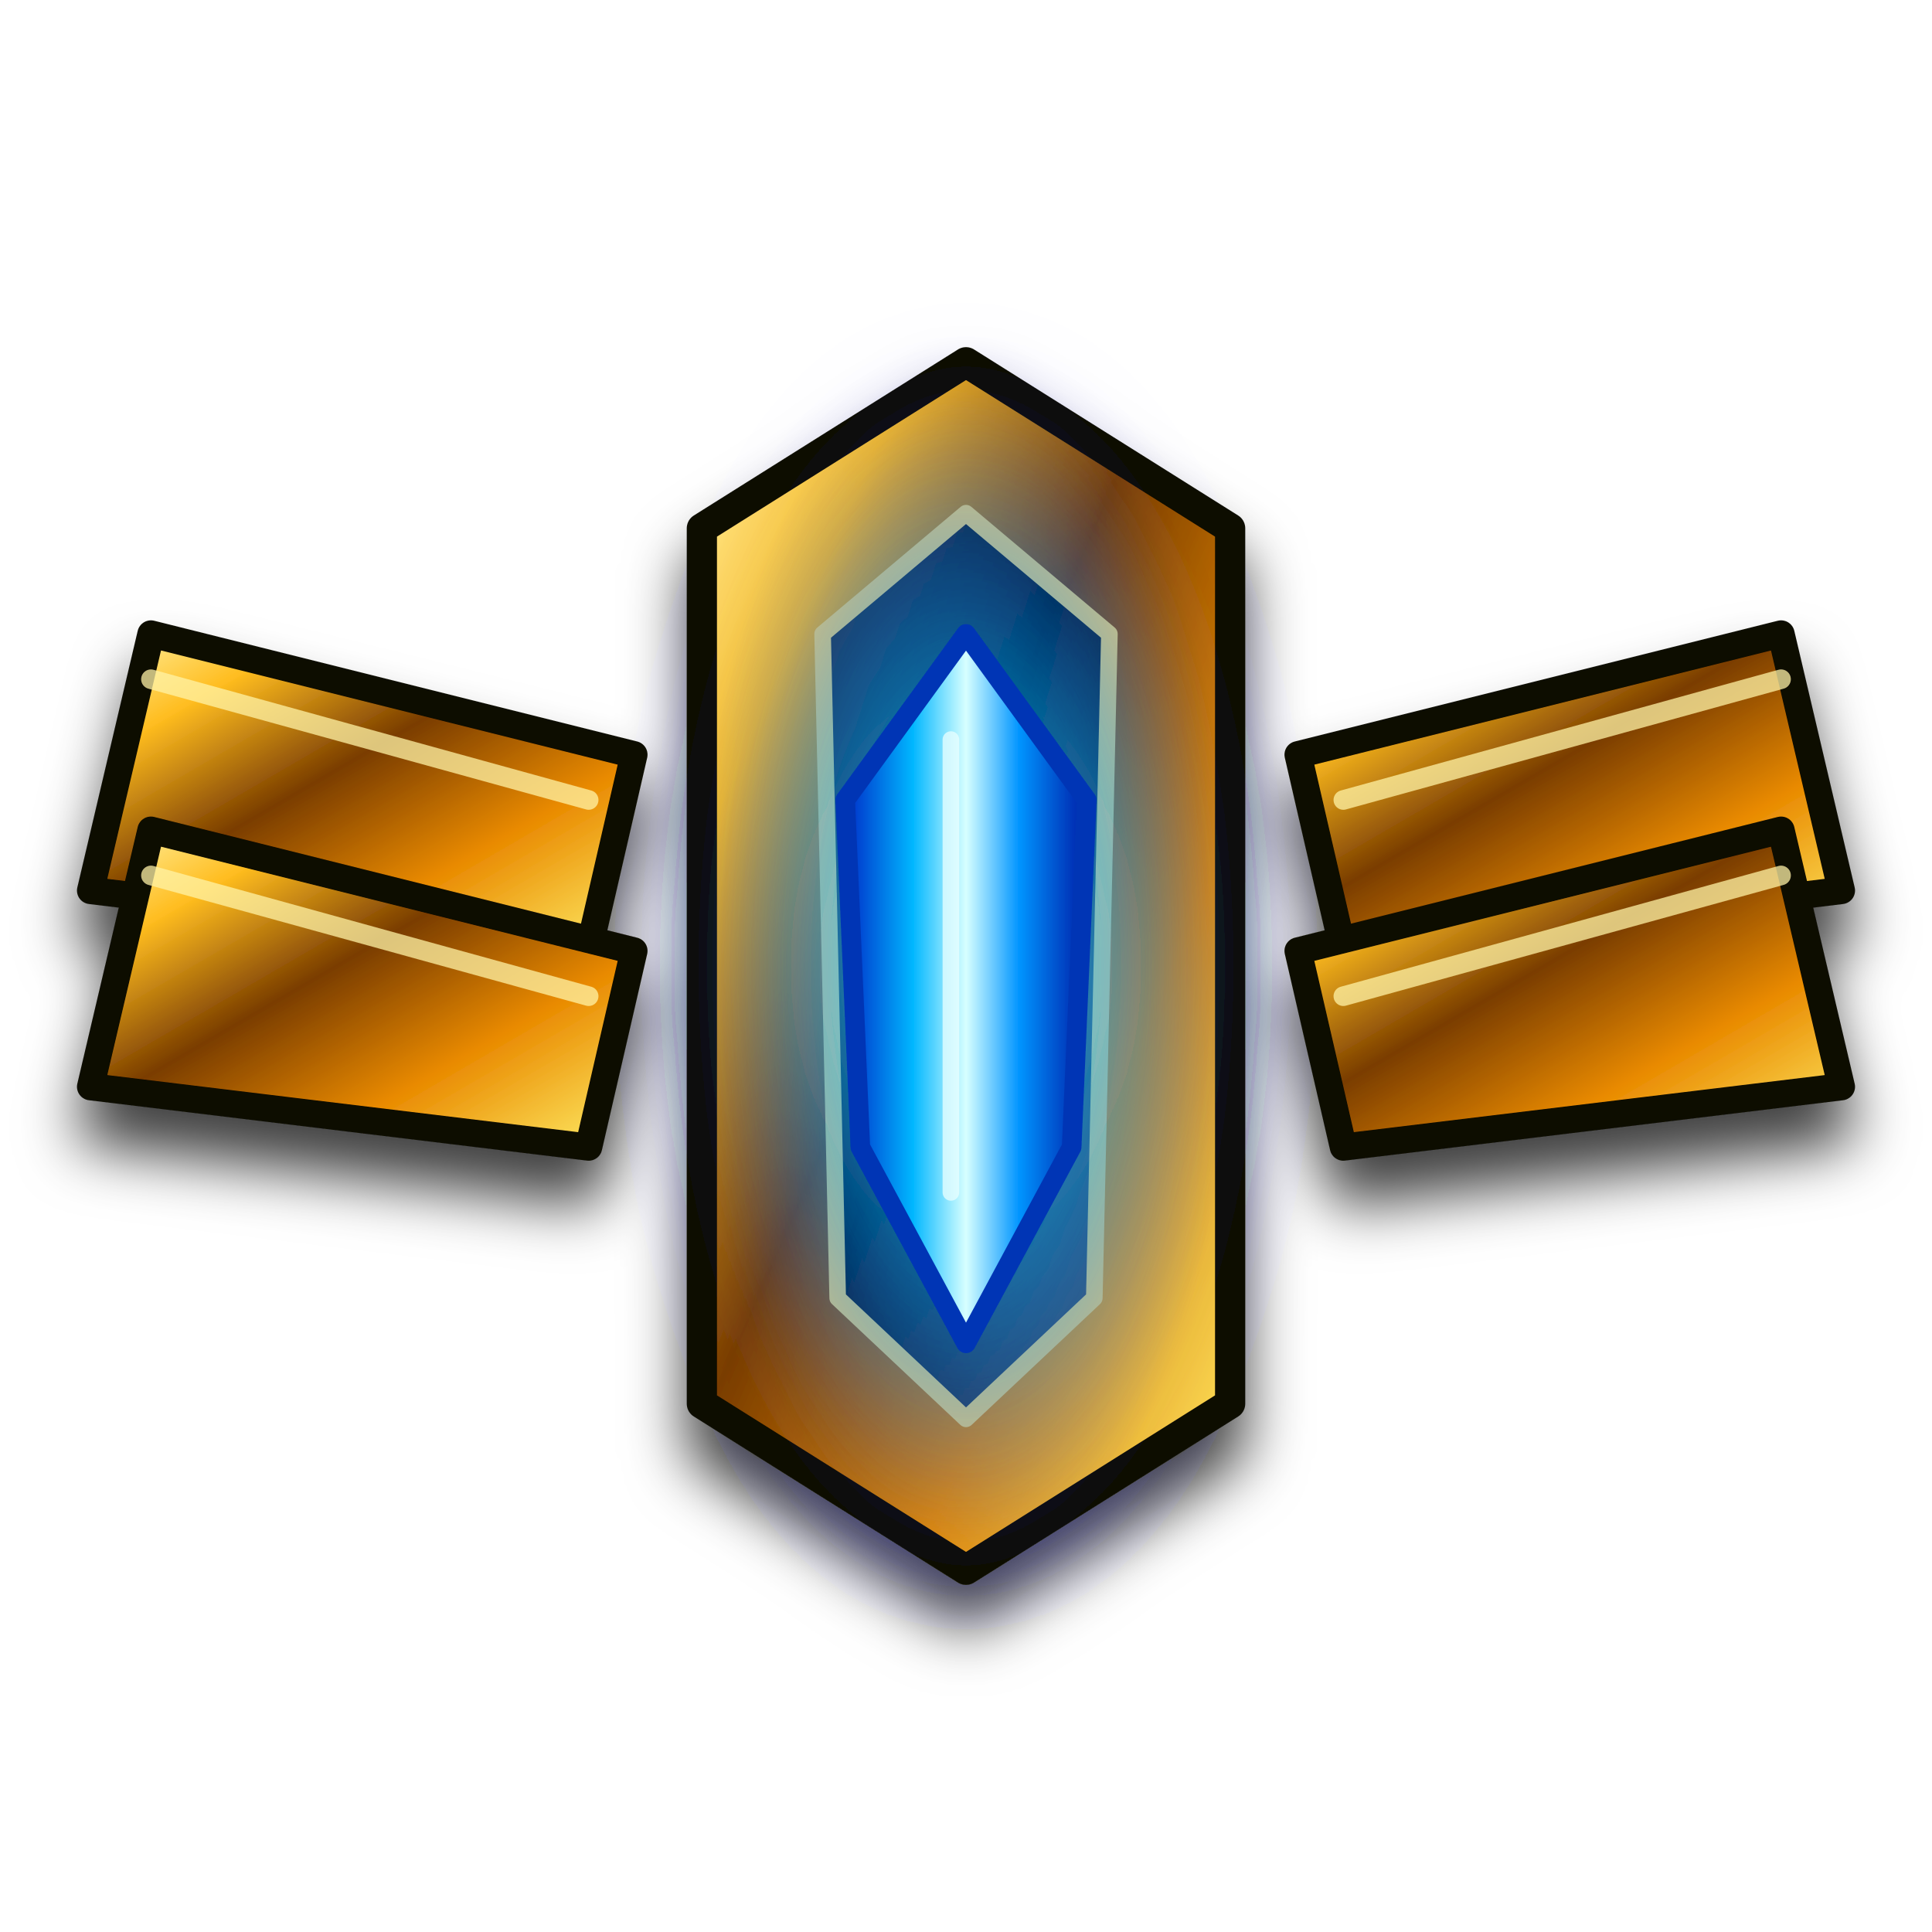
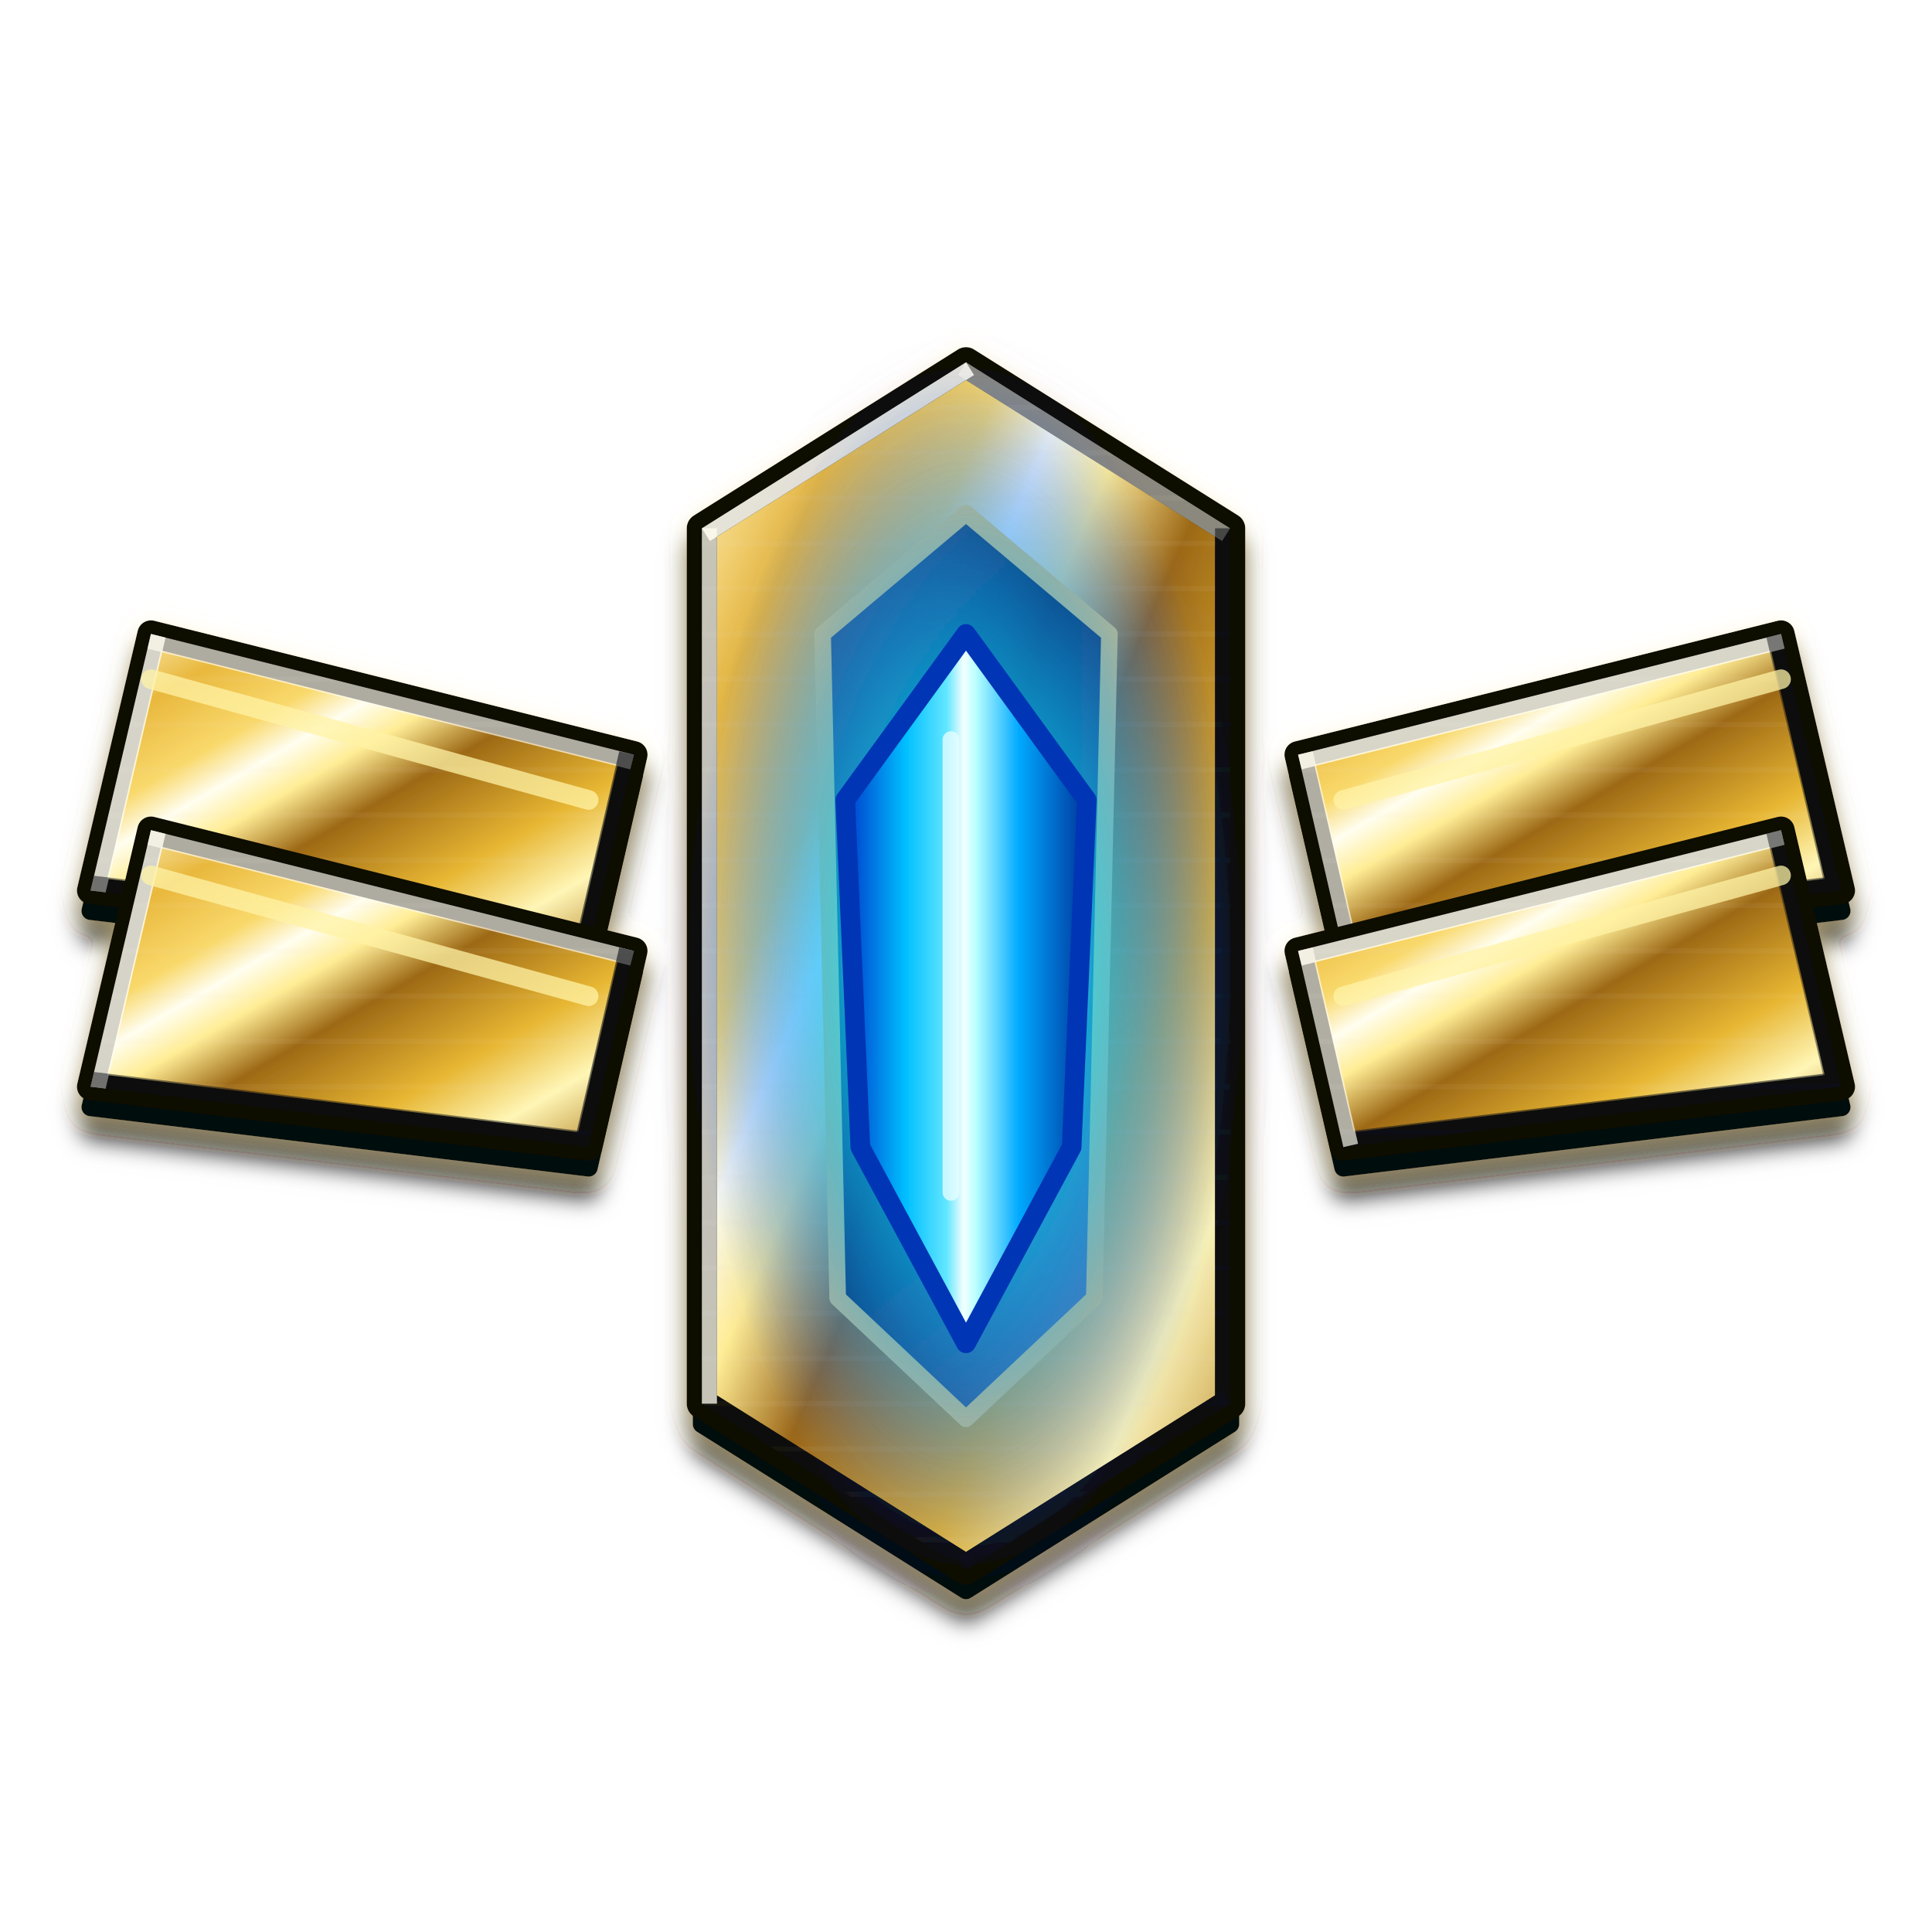
<svg xmlns="http://www.w3.org/2000/svg" width="128" height="128" viewBox="0 0 128 128">
  <defs>
    <linearGradient id="steel" x1="0" y1="0" x2="1" y2="1">
-       <stop offset="0%" stop-color="#f6f2e8" />
-       <stop offset="20%" stop-color="#8e8980" />
-       <stop offset="50%" stop-color="#1e211f" />
-       <stop offset="72%" stop-color="#b9b4a8" />
-       <stop offset="100%" stop-color="#3f3d39" />
+       <stop offset="0%" stop-color="#f5fdff" />
+       <stop offset="18%" stop-color="#9dbdd1" />
+       <stop offset="30%" stop-color="#e1f4ff" />
+       <stop offset="36%" stop-color="#ffffff" />
+       <stop offset="42%" stop-color="#c7e7f7" />
+       <stop offset="53%" stop-color="#3c536b" />
+       <stop offset="72%" stop-color="#bdd9ed" />
+       <stop offset="84%" stop-color="#f4fcff" />
+       <stop offset="100%" stop-color="#5c7d97" />
    </linearGradient>
    <linearGradient id="steel2" x1="0" y1="0" x2="0" y2="1">
      <stop offset="0%" stop-color="#ffffff" />
-       <stop offset="24%" stop-color="#bfc4c6" />
-       <stop offset="48%" stop-color="#383b3d" />
-       <stop offset="75%" stop-color="#8f9698" />
-       <stop offset="100%" stop-color="#0c0d0f" />
+       <stop offset="18%" stop-color="#b0cddd" />
+       <stop offset="31%" stop-color="#f2fdff" />
+       <stop offset="37%" stop-color="#ffffff" />
+       <stop offset="43%" stop-color="#c5e5f4" />
+       <stop offset="52%" stop-color="#425c73" />
+       <stop offset="72%" stop-color="#b9d4e8" />
+       <stop offset="84%" stop-color="#edfbff" />
+       <stop offset="100%" stop-color="#567990" />
    </linearGradient>
    <linearGradient id="darkMetal" x1="0" y1="0" x2="1" y2="1">
-       <stop offset="0%" stop-color="#343536" />
-       <stop offset="45%" stop-color="#070808" />
-       <stop offset="100%" stop-color="#5a5c5d" />
+       <stop offset="0%" stop-color="#536572" />
+       <stop offset="45%" stop-color="#142433" />
+       <stop offset="100%" stop-color="#7e94a6" />
    </linearGradient>
    <linearGradient id="blueCore" x1="0" y1="0" x2="1" y2="0">
-       <stop offset="0%" stop-color="#002cc8" />
-       <stop offset="28%" stop-color="#02b7ff" />
-       <stop offset="50%" stop-color="#d7ffff" />
-       <stop offset="72%" stop-color="#0095ff" />
-       <stop offset="100%" stop-color="#001da7" />
+       <stop offset="0%" stop-color="#0039ca" />
+       <stop offset="25%" stop-color="#00bfff" />
+       <stop offset="42%" stop-color="#62e6ff" />
+       <stop offset="49%" stop-color="#f4ffff" />
+       <stop offset="54%" stop-color="#baffff" />
+       <stop offset="72%" stop-color="#00a9ff" />
+       <stop offset="100%" stop-color="#00349b" />
    </linearGradient>
    <radialGradient id="blueGlow" cx="50%" cy="50%" r="50%">
      <stop offset="0%" stop-color="#cbffff" stop-opacity=".95" />
-       <stop offset="45%" stop-color="#00aaff" stop-opacity=".55" />
+       <stop offset="45%" stop-color="#00c4ff" stop-opacity=".72" />
      <stop offset="100%" stop-color="#003bff" stop-opacity="0" />
    </radialGradient>
    <linearGradient id="copper" x1="0" y1="0" x2="1" y2="1">
-       <stop offset="0%" stop-color="#fff2c0" />
-       <stop offset="18%" stop-color="#ff9c42" />
-       <stop offset="48%" stop-color="#6e2100" />
-       <stop offset="76%" stop-color="#c45b00" />
-       <stop offset="100%" stop-color="#ffd16a" />
+       <stop offset="0%" stop-color="#fff4d2" />
+       <stop offset="16%" stop-color="#e4a054" />
+       <stop offset="29%" stop-color="#ffd58d" />
+       <stop offset="36%" stop-color="#fff6df" />
+       <stop offset="43%" stop-color="#efb96d" />
+       <stop offset="53%" stop-color="#7e3b13" />
+       <stop offset="73%" stop-color="#d58a38" />
+       <stop offset="85%" stop-color="#ffd17f" />
+       <stop offset="100%" stop-color="#985221" />
    </linearGradient>
    <linearGradient id="gold" x1="0" y1="0" x2="1" y2="1">
-       <stop offset="0%" stop-color="#fff7af" />
-       <stop offset="20%" stop-color="#ffbd20" />
-       <stop offset="44%" stop-color="#7a3d00" />
-       <stop offset="70%" stop-color="#e98a00" />
-       <stop offset="100%" stop-color="#fff06a" />
+       <stop offset="0%" stop-color="#fffbd4" />
+       <stop offset="16%" stop-color="#e9b83d" />
+       <stop offset="29%" stop-color="#f9d96c" />
+       <stop offset="36%" stop-color="#fffef0" />
+       <stop offset="43%" stop-color="#ffed95" />
+       <stop offset="53%" stop-color="#9d6916" />
+       <stop offset="71%" stop-color="#e7b632" />
+       <stop offset="84%" stop-color="#fff6b6" />
+       <stop offset="100%" stop-color="#ac791b" />
    </linearGradient>
    <linearGradient id="redGem" x1="0" y1="0" x2="0" y2="1">
-       <stop offset="0%" stop-color="#ff6b25" />
-       <stop offset="45%" stop-color="#a5120b" />
-       <stop offset="100%" stop-color="#430007" />
+       <stop offset="0%" stop-color="#ff9a7c" />
+       <stop offset="26%" stop-color="#e14b43" />
+       <stop offset="42%" stop-color="#ffbe9c" />
+       <stop offset="52%" stop-color="#b22530" />
+       <stop offset="76%" stop-color="#731825" />
+       <stop offset="100%" stop-color="#421020" />
    </linearGradient>
    <filter id="shadow" x="-30%" y="-30%" width="160%" height="160%">
-       <feDropShadow dx="0" dy="3" stdDeviation="2" flood-color="#000000" flood-opacity=".75" />
+       <feDropShadow dx="0" dy="1.5" stdDeviation="0.7" flood-color="#000000" flood-opacity=".75" />
    </filter>
    <filter id="glow" x="-70%" y="-70%" width="240%" height="240%">
-       <feGaussianBlur stdDeviation="3.2" result="blur" />
+       <feGaussianBlur stdDeviation="1.6" result="blur" />
      <feMerge>
        <feMergeNode in="blur" />
        <feMergeNode in="SourceGraphic" />
      </feMerge>
    </filter>
+     <filter id="metalAura" x="-15%" y="-15%" width="130%" height="130%">
+       <feDropShadow dx="0" dy="0" stdDeviation=".65" flood-color="#ffe28a" flood-opacity="0.22" />
+     </filter>
  </defs>
  <g filter="url(#shadow)">
-     <polygon points="64.0,24.0 81.5,35.0 81.5,93.0 64.0,104.0 46.5,93.0 46.5,35.0" fill="url(#gold)" stroke="#0b0800" stroke-width="2" stroke-linejoin="round" />
-     <polygon points="64.0,34.0 73.5,42.0 72.5,86.0 64.0,94.0 55.5,86.0 54.5,42.0" fill="url(#darkMetal)" stroke="#ffd766" stroke-width="1.1" stroke-linejoin="round" />
-     <ellipse cx="64" cy="64.0" rx="18" ry="40" fill="url(#blueGlow)" filter="url(#glow)" opacity=".75" />
-     <polygon points="64.0,42.0 72.0,53.0 71.0,76.0 64.0,89.0 57.0,76.0 56.0,53.0" fill="url(#blueCore)" stroke="#0036b5" stroke-width="1.3" stroke-linejoin="round" />
-     <line x1="63" y1="49" x2="63" y2="79" stroke="#eaffff" stroke-width="1.1" opacity="0.75" stroke-linecap="round" />
-     <polygon points="42.0,50.0 10.0,42.0 6.0,59.0 39.0,63.0" fill="url(#gold)" stroke="#0a0700" stroke-width="1.8" stroke-linejoin="round" />
-     <path d="M39.0 53.0 L10.0 45.0" fill="none" stroke="#fff3a5" stroke-width="1.3" stroke-linejoin="round" stroke-linecap="round" opacity=".75" />
-     <polygon points="86.0,50.0 118.0,42.0 122.0,59.0 89.0,63.0" fill="url(#gold)" stroke="#0a0700" stroke-width="1.8" stroke-linejoin="round" />
-     <path d="M89.0 53.0 L118.0 45.0" fill="none" stroke="#fff3a5" stroke-width="1.3" stroke-linejoin="round" stroke-linecap="round" opacity=".75" />
-     <polygon points="42.0,63.0 10.0,55.0 6.0,72.0 39.0,76.0" fill="url(#gold)" stroke="#0a0700" stroke-width="1.8" stroke-linejoin="round" />
-     <path d="M39.0 66.0 L10.0 58.0" fill="none" stroke="#fff3a5" stroke-width="1.3" stroke-linejoin="round" stroke-linecap="round" opacity=".75" />
-     <polygon points="86.0,63.0 118.0,55.0 122.0,72.0 89.0,76.0" fill="url(#gold)" stroke="#0a0700" stroke-width="1.8" stroke-linejoin="round" />
-     <path d="M89.0 66.0 L118.0 58.0" fill="none" stroke="#fff3a5" stroke-width="1.3" stroke-linejoin="round" stroke-linecap="round" opacity=".75" />
+     <g filter="url(#metalAura)">
+       <polygon points="64.0,24.0 81.5,35.0 81.5,93.0 64.0,104.0 46.5,93.0 46.5,35.0" fill="#26323e" stroke="#020810" stroke-width="1.2" stroke-linejoin="round" transform="translate(0 1.35)" />
+       <polygon points="64.0,24.0 81.5,35.0 81.5,93.0 64.0,104.0 46.5,93.0 46.5,35.0" fill="url(#gold)" stroke="#0b0800" stroke-width="2" stroke-linejoin="round" />
+       <clipPath id="bevel-1">
+         <polygon points="64.0,24.0 81.5,35.0 81.5,93.0 64.0,104.0 46.5,93.0 46.5,35.0" />
+       </clipPath>
+       <g clip-path="url(#bevel-1)">
+         <path d="M0 0 H128 M0 3 H128 M0 6 H128 M0 9 H128 M0 12 H128 M0 15 H128 M0 18 H128 M0 21 H128 M0 24 H128 M0 27 H128 M0 30 H128 M0 33 H128 M0 36 H128 M0 39 H128 M0 42 H128 M0 45 H128 M0 48 H128 M0 51 H128 M0 54 H128 M0 57 H128 M0 60 H128 M0 63 H128 M0 66 H128 M0 69 H128 M0 72 H128 M0 75 H128 M0 78 H128 M0 81 H128 M0 84 H128 M0 87 H128 M0 90 H128 M0 93 H128 M0 96 H128 M0 99 H128 M0 102 H128 M0 105 H128 M0 108 H128 M0 111 H128 M0 114 H128 M0 117 H128 M0 120 H128 M0 123 H128 M0 126 H128" fill="none" stroke="#f2e7cd" stroke-opacity=".055" stroke-width=".35" />
+         <path d="M64.0 24.0 L81.5 35.0" fill="none" stroke="#fffdf0" stroke-opacity="0.526" stroke-width="2.0" />
+         <path d="M81.5 35.0 L81.5 93.0" fill="none" stroke="#0c1017" stroke-opacity="0.543" stroke-width="2.0" />
+         <path d="M81.5 93.0 L64.0 104.0" fill="none" stroke="#0c1017" stroke-opacity="0.650" stroke-width="2.0" />
+         <path d="M64.0 104.0 L46.5 93.0" fill="none" stroke="#0c1017" stroke-opacity="0.349" stroke-width="2.0" />
+         <path d="M46.5 93.0 L46.5 35.0" fill="none" stroke="#fffdf0" stroke-opacity="0.762" stroke-width="2.0" />
+         <path d="M46.5 35.0 L64.0 24.0" fill="none" stroke="#fffdf0" stroke-opacity="0.893" stroke-width="2.0" />
+       </g>
+       <polygon points="64.0,34.0 73.5,42.0 72.5,86.0 64.0,94.0 55.5,86.0 54.5,42.0" fill="url(#darkMetal)" stroke="#ffd766" stroke-width="1.1" stroke-linejoin="round" />
+       <ellipse cx="64" cy="64.0" rx="18" ry="40" fill="url(#blueGlow)" filter="url(#glow)" opacity=".75" />
+       <polygon points="64.0,42.0 72.0,53.0 71.0,76.0 64.0,89.0 57.0,76.0 56.0,53.0" fill="url(#blueCore)" stroke="#0036b5" stroke-width="1.3" stroke-linejoin="round" />
+       <line x1="63" y1="49" x2="63" y2="79" stroke="#eaffff" stroke-width="1.1" opacity="0.75" stroke-linecap="round" />
+       <polygon points="42.0,50.0 10.0,42.0 6.0,59.0 39.0,63.0" fill="#26323e" stroke="#020810" stroke-width="1.2" stroke-linejoin="round" transform="translate(0 1.35)" />
+       <polygon points="42.0,50.0 10.0,42.0 6.0,59.0 39.0,63.0" fill="url(#gold)" stroke="#0a0700" stroke-width="1.8" stroke-linejoin="round" />
+       <clipPath id="bevel-2">
+         <polygon points="42.0,50.0 10.0,42.0 6.0,59.0 39.0,63.0" />
+       </clipPath>
+       <g clip-path="url(#bevel-2)">
+         <path d="M0 0 H128 M0 3 H128 M0 6 H128 M0 9 H128 M0 12 H128 M0 15 H128 M0 18 H128 M0 21 H128 M0 24 H128 M0 27 H128 M0 30 H128 M0 33 H128 M0 36 H128 M0 39 H128 M0 42 H128 M0 45 H128 M0 48 H128 M0 51 H128 M0 54 H128 M0 57 H128 M0 60 H128 M0 63 H128 M0 66 H128 M0 69 H128 M0 72 H128 M0 75 H128 M0 78 H128 M0 81 H128 M0 84 H128 M0 87 H128 M0 90 H128 M0 93 H128 M0 96 H128 M0 99 H128 M0 102 H128 M0 105 H128 M0 108 H128 M0 111 H128 M0 114 H128 M0 117 H128 M0 120 H128 M0 123 H128 M0 126 H128" fill="none" stroke="#f2e7cd" stroke-opacity=".055" stroke-width=".35" />
+         <path d="M42.0 50.0 L10.0 42.0" fill="none" stroke="#fffdf0" stroke-opacity="0.669" stroke-width="2.0" />
+         <path d="M10.0 42.0 L6.0 59.0" fill="none" stroke="#fffdf0" stroke-opacity="0.832" stroke-width="2.0" />
+         <path d="M6.0 59.0 L39.0 63.0" fill="none" stroke="#0c1017" stroke-opacity="0.507" stroke-width="2.0" />
+         <path d="M39.0 63.0 L42.0 50.0" fill="none" stroke="#0c1017" stroke-opacity="0.599" stroke-width="2.0" />
+       </g>
+       <path d="M39.0 53.0 L10.0 45.0" fill="none" stroke="#fff3a5" stroke-width="1.3" stroke-linejoin="round" stroke-linecap="round" opacity=".75" />
+       <polygon points="86.0,50.0 118.0,42.0 122.0,59.0 89.0,63.0" fill="#26323e" stroke="#020810" stroke-width="1.2" stroke-linejoin="round" transform="translate(0 1.35)" />
+       <polygon points="86.0,50.0 118.0,42.0 122.0,59.0 89.0,63.0" fill="url(#gold)" stroke="#0a0700" stroke-width="1.8" stroke-linejoin="round" />
+       <clipPath id="bevel-3">
+         <polygon points="86.0,50.0 118.0,42.0 122.0,59.0 89.0,63.0" />
+       </clipPath>
+       <g clip-path="url(#bevel-3)">
+         <path d="M0 0 H128 M0 3 H128 M0 6 H128 M0 9 H128 M0 12 H128 M0 15 H128 M0 18 H128 M0 21 H128 M0 24 H128 M0 27 H128 M0 30 H128 M0 33 H128 M0 36 H128 M0 39 H128 M0 42 H128 M0 45 H128 M0 48 H128 M0 51 H128 M0 54 H128 M0 57 H128 M0 60 H128 M0 63 H128 M0 66 H128 M0 69 H128 M0 72 H128 M0 75 H128 M0 78 H128 M0 81 H128 M0 84 H128 M0 87 H128 M0 90 H128 M0 93 H128 M0 96 H128 M0 99 H128 M0 102 H128 M0 105 H128 M0 108 H128 M0 111 H128 M0 114 H128 M0 117 H128 M0 120 H128 M0 123 H128 M0 126 H128" fill="none" stroke="#f2e7cd" stroke-opacity=".055" stroke-width=".35" />
+         <path d="M86.0 50.0 L118.0 42.0" fill="none" stroke="#fffdf0" stroke-opacity="0.836" stroke-width="2.0" />
+         <path d="M118.0 42.0 L122.0 59.0" fill="none" stroke="#0c1017" stroke-opacity="0.471" stroke-width="2.0" />
+         <path d="M122.0 59.0 L89.0 63.0" fill="none" stroke="#0c1017" stroke-opacity="0.575" stroke-width="2.0" />
+         <path d="M89.0 63.0 L86.0 50.0" fill="none" stroke="#fffdf0" stroke-opacity="0.676" stroke-width="2.0" />
+       </g>
+       <path d="M89.0 53.0 L118.0 45.0" fill="none" stroke="#fff3a5" stroke-width="1.3" stroke-linejoin="round" stroke-linecap="round" opacity=".75" />
+       <polygon points="42.0,63.0 10.0,55.0 6.0,72.0 39.0,76.0" fill="#26323e" stroke="#020810" stroke-width="1.2" stroke-linejoin="round" transform="translate(0 1.35)" />
+       <polygon points="42.0,63.0 10.0,55.0 6.0,72.0 39.0,76.0" fill="url(#gold)" stroke="#0a0700" stroke-width="1.8" stroke-linejoin="round" />
+       <clipPath id="bevel-4">
+         <polygon points="42.0,63.0 10.0,55.0 6.0,72.0 39.0,76.0" />
+       </clipPath>
+       <g clip-path="url(#bevel-4)">
+         <path d="M0 0 H128 M0 3 H128 M0 6 H128 M0 9 H128 M0 12 H128 M0 15 H128 M0 18 H128 M0 21 H128 M0 24 H128 M0 27 H128 M0 30 H128 M0 33 H128 M0 36 H128 M0 39 H128 M0 42 H128 M0 45 H128 M0 48 H128 M0 51 H128 M0 54 H128 M0 57 H128 M0 60 H128 M0 63 H128 M0 66 H128 M0 69 H128 M0 72 H128 M0 75 H128 M0 78 H128 M0 81 H128 M0 84 H128 M0 87 H128 M0 90 H128 M0 93 H128 M0 96 H128 M0 99 H128 M0 102 H128 M0 105 H128 M0 108 H128 M0 111 H128 M0 114 H128 M0 117 H128 M0 120 H128 M0 123 H128 M0 126 H128" fill="none" stroke="#f2e7cd" stroke-opacity=".055" stroke-width=".35" />
+         <path d="M42.0 63.0 L10.0 55.0" fill="none" stroke="#fffdf0" stroke-opacity="0.669" stroke-width="2.0" />
+         <path d="M10.0 55.0 L6.0 72.0" fill="none" stroke="#fffdf0" stroke-opacity="0.832" stroke-width="2.0" />
+         <path d="M6.0 72.0 L39.0 76.0" fill="none" stroke="#0c1017" stroke-opacity="0.507" stroke-width="2.0" />
+         <path d="M39.0 76.0 L42.0 63.0" fill="none" stroke="#0c1017" stroke-opacity="0.599" stroke-width="2.0" />
+       </g>
+       <path d="M39.0 66.0 L10.0 58.0" fill="none" stroke="#fff3a5" stroke-width="1.3" stroke-linejoin="round" stroke-linecap="round" opacity=".75" />
+       <polygon points="86.0,63.0 118.0,55.0 122.0,72.0 89.0,76.0" fill="#26323e" stroke="#020810" stroke-width="1.2" stroke-linejoin="round" transform="translate(0 1.35)" />
+       <polygon points="86.0,63.0 118.0,55.0 122.0,72.0 89.0,76.0" fill="url(#gold)" stroke="#0a0700" stroke-width="1.8" stroke-linejoin="round" />
+       <clipPath id="bevel-5">
+         <polygon points="86.0,63.0 118.0,55.0 122.0,72.0 89.0,76.0" />
+       </clipPath>
+       <g clip-path="url(#bevel-5)">
+         <path d="M0 0 H128 M0 3 H128 M0 6 H128 M0 9 H128 M0 12 H128 M0 15 H128 M0 18 H128 M0 21 H128 M0 24 H128 M0 27 H128 M0 30 H128 M0 33 H128 M0 36 H128 M0 39 H128 M0 42 H128 M0 45 H128 M0 48 H128 M0 51 H128 M0 54 H128 M0 57 H128 M0 60 H128 M0 63 H128 M0 66 H128 M0 69 H128 M0 72 H128 M0 75 H128 M0 78 H128 M0 81 H128 M0 84 H128 M0 87 H128 M0 90 H128 M0 93 H128 M0 96 H128 M0 99 H128 M0 102 H128 M0 105 H128 M0 108 H128 M0 111 H128 M0 114 H128 M0 117 H128 M0 120 H128 M0 123 H128 M0 126 H128" fill="none" stroke="#f2e7cd" stroke-opacity=".055" stroke-width=".35" />
+         <path d="M86.0 63.0 L118.0 55.0" fill="none" stroke="#fffdf0" stroke-opacity="0.836" stroke-width="2.0" />
+         <path d="M118.0 55.0 L122.0 72.0" fill="none" stroke="#0c1017" stroke-opacity="0.471" stroke-width="2.0" />
+         <path d="M122.0 72.0 L89.0 76.0" fill="none" stroke="#0c1017" stroke-opacity="0.575" stroke-width="2.0" />
+         <path d="M89.0 76.0 L86.0 63.0" fill="none" stroke="#fffdf0" stroke-opacity="0.676" stroke-width="2.0" />
+       </g>
+       <path d="M89.0 66.0 L118.0 58.0" fill="none" stroke="#fff3a5" stroke-width="1.3" stroke-linejoin="round" stroke-linecap="round" opacity=".75" />
+     </g>
  </g>
</svg>
